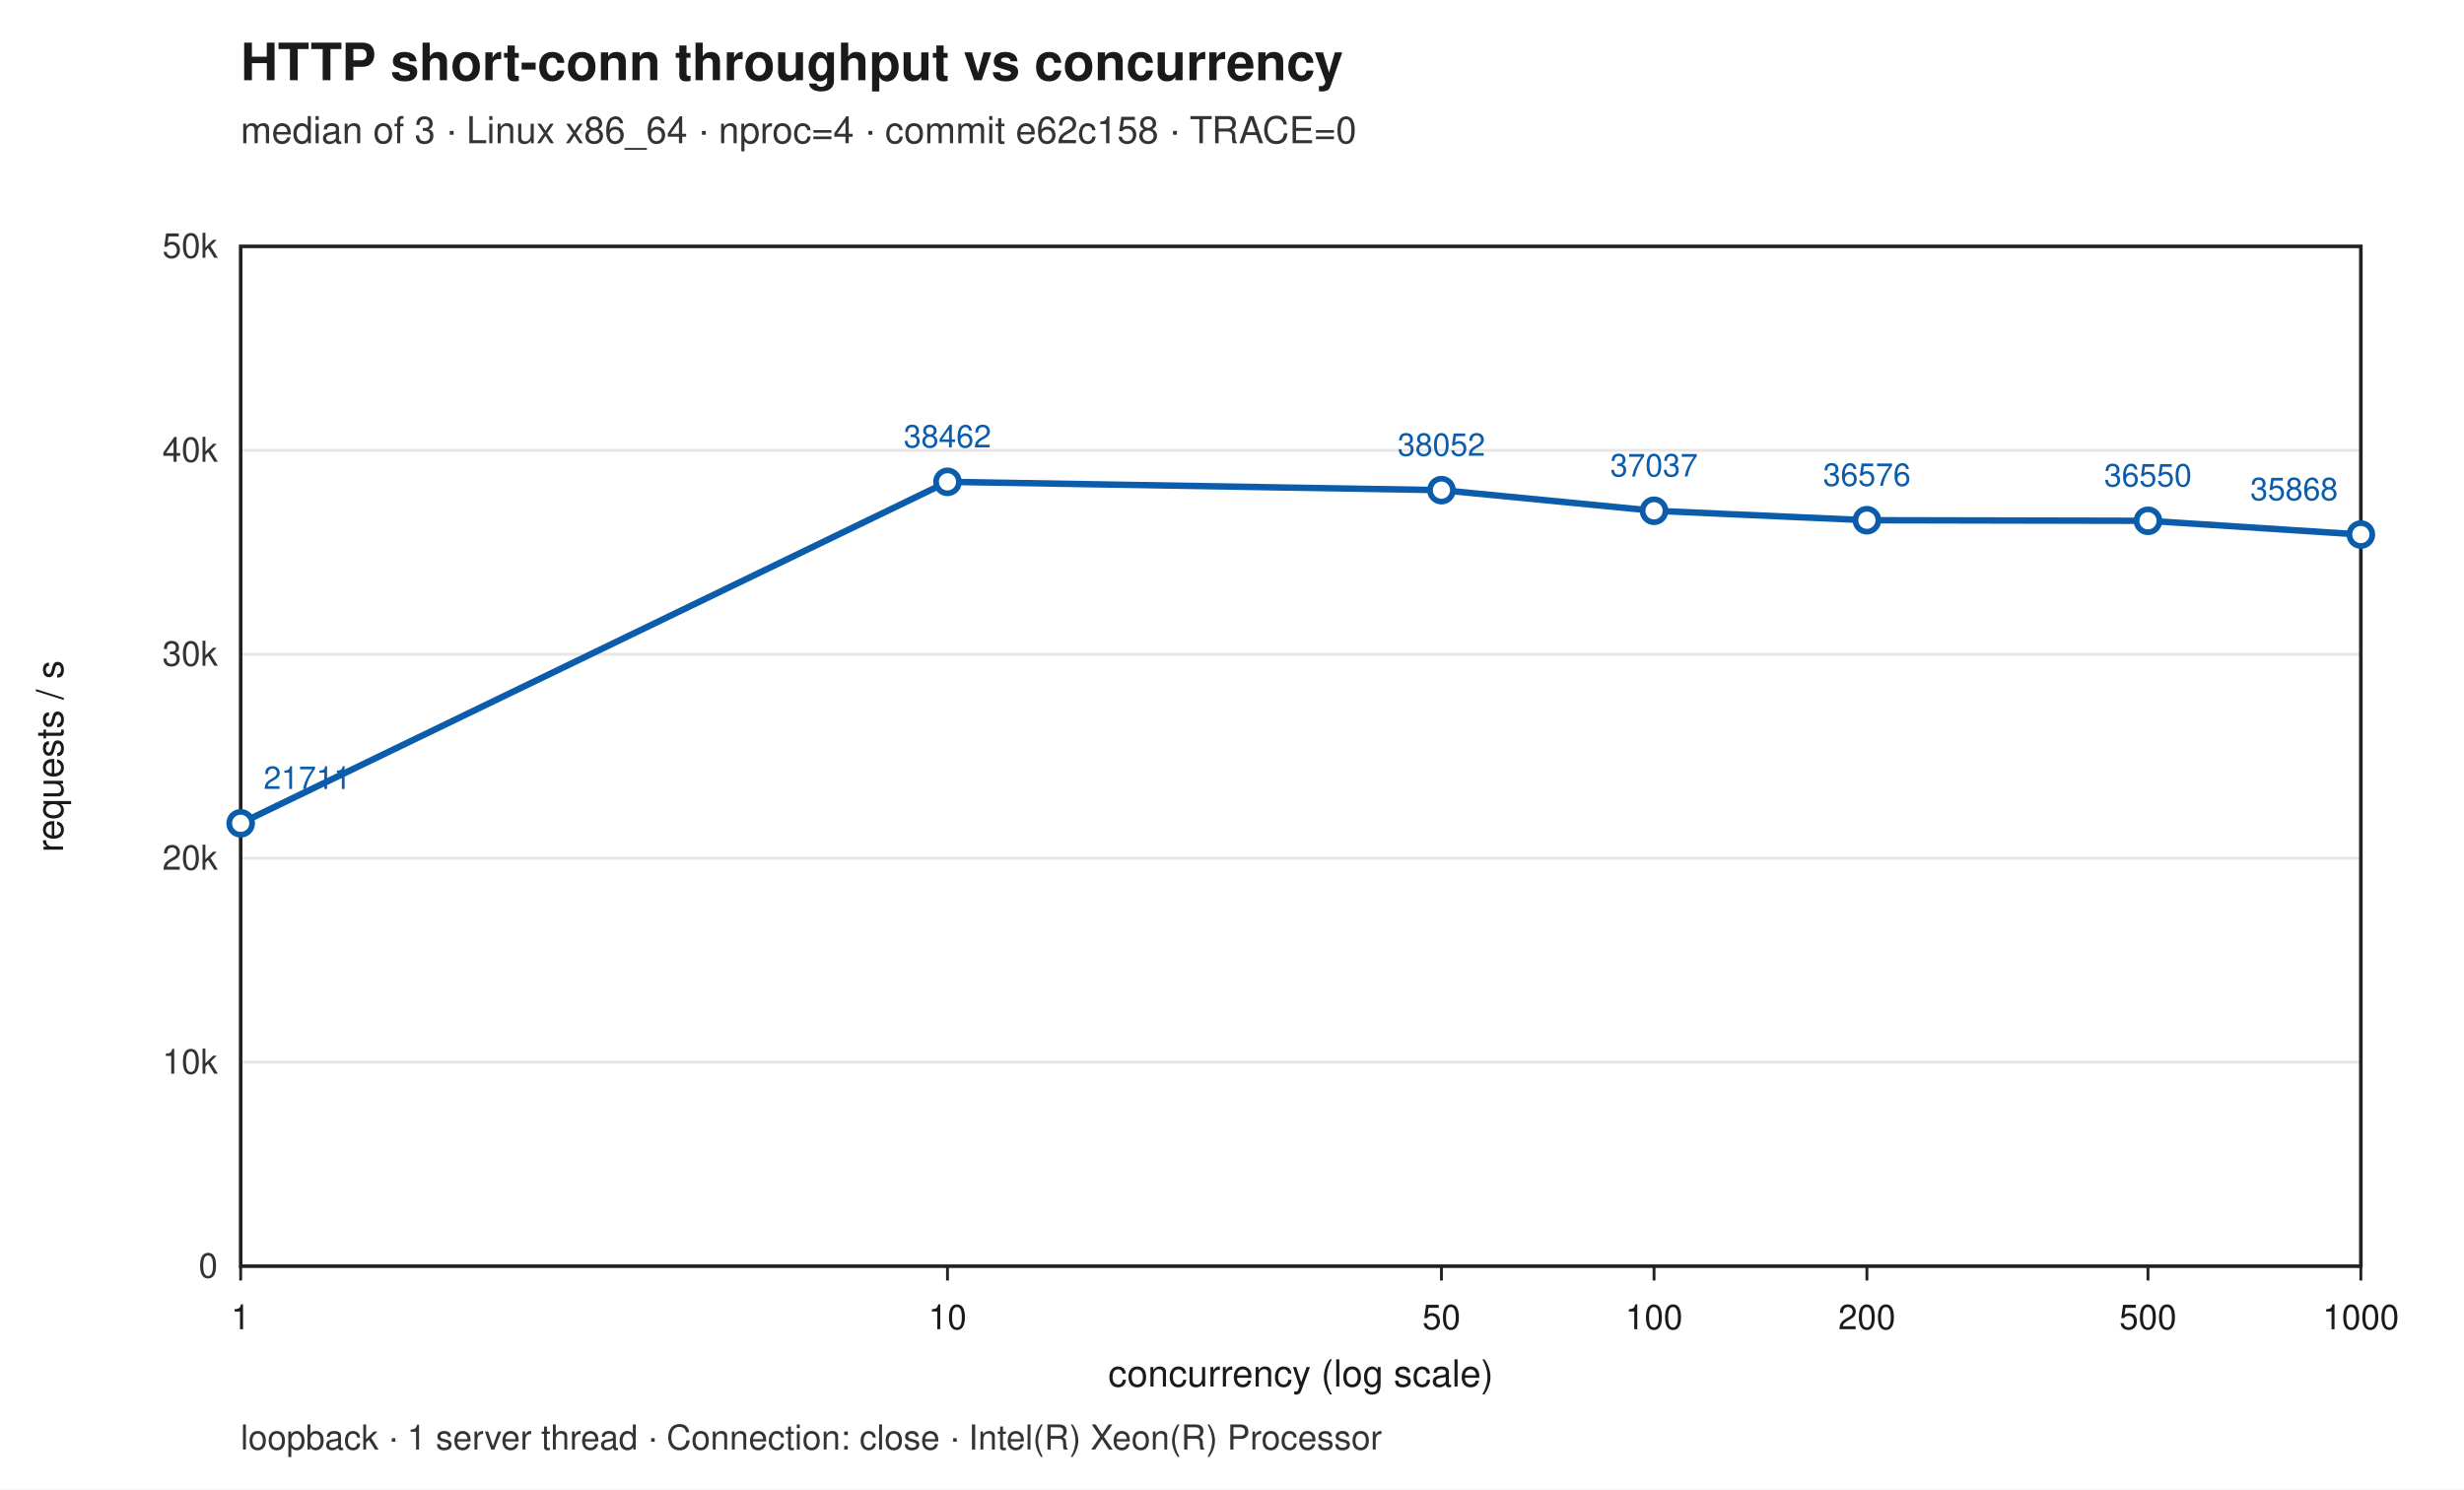
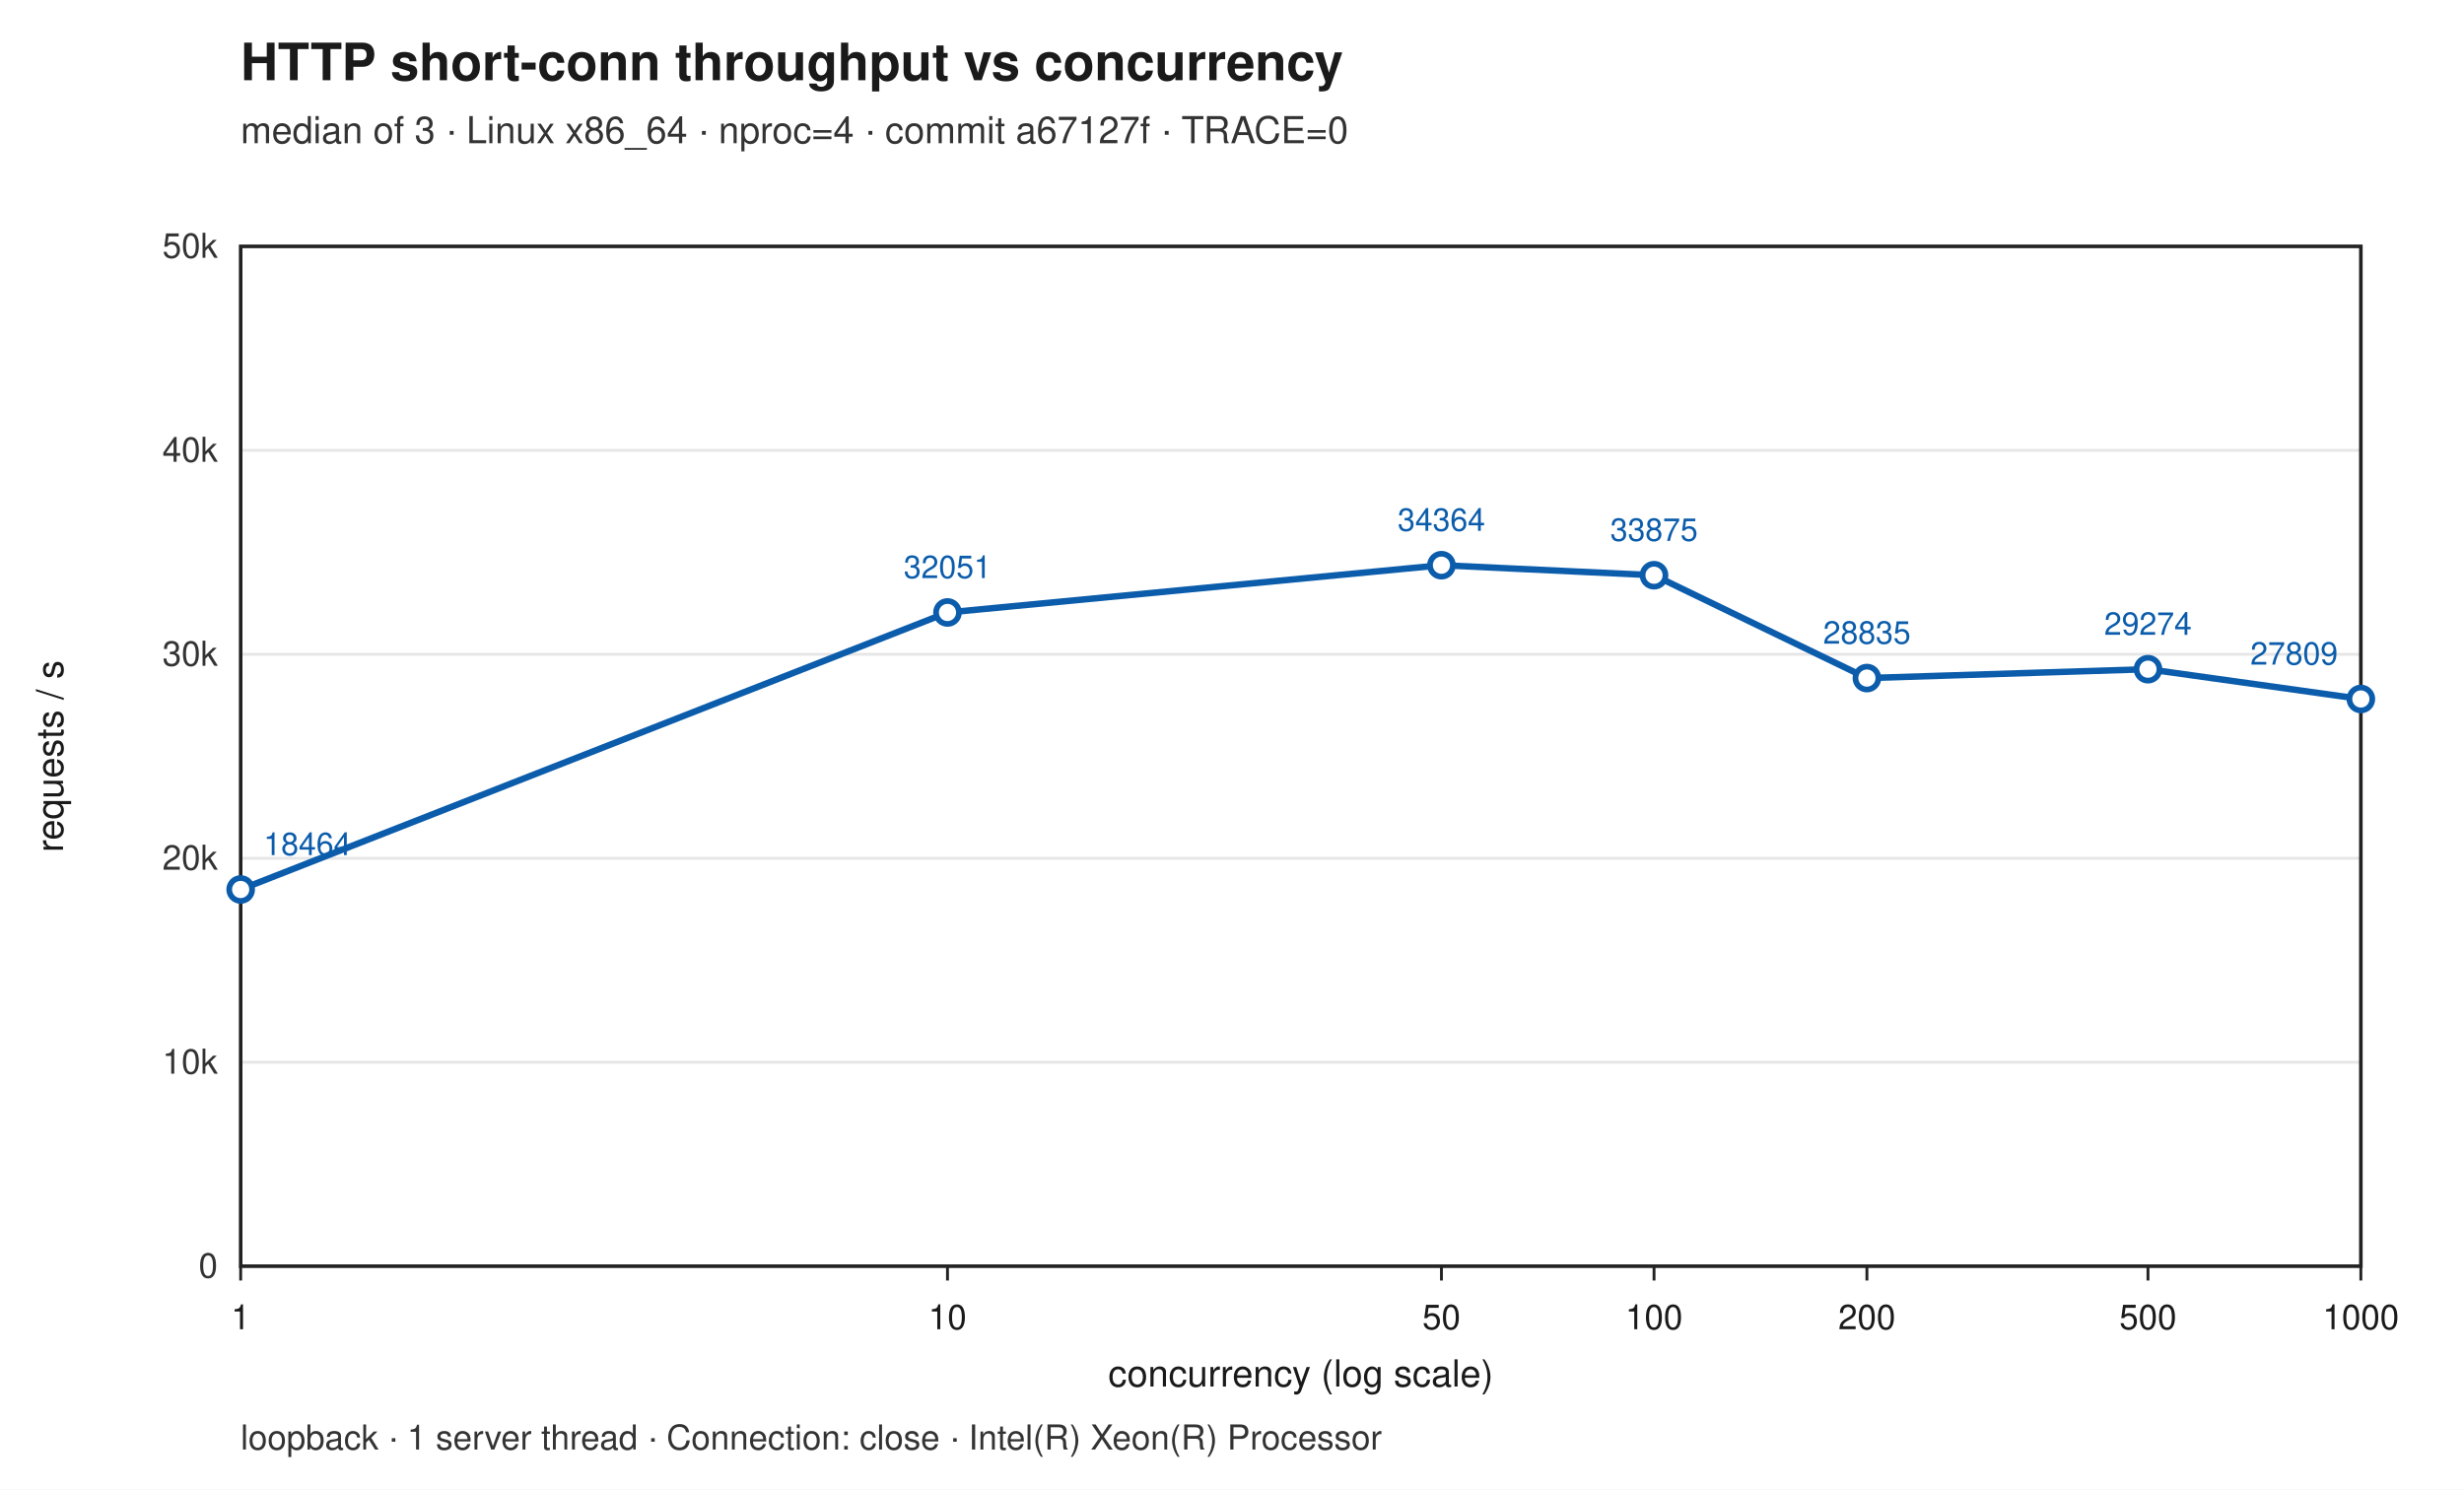
<svg xmlns="http://www.w3.org/2000/svg" width="860" height="520" viewBox="0 0 860 520" role="img">
  <rect x="0" y="0" width="860" height="520" fill="#ffffff" />
  <text x="84" y="28" font-family="Helvetica, Arial, sans-serif" font-size="18" font-weight="700" fill="#1a1a1a">HTTP short-conn throughput vs concurrency</text>
-   <text x="84" y="50" font-family="Helvetica, Arial, sans-serif" font-size="13" fill="#333333">median of 3 · Linux x86_64 · nproc=4 · commit e62c158 · TRACE=0</text>
+   <text x="84" y="50" font-family="Helvetica, Arial, sans-serif" font-size="13" fill="#333333">median of 3 · Linux x86_64 · nproc=4 · commit a67127f · TRACE=0</text>
  <line x1="84" y1="442.0" x2="824" y2="442.0" stroke="#e6e6e6" stroke-width="1" />
  <text x="76" y="446.0" text-anchor="end" font-family="Helvetica, Arial, sans-serif" font-size="12" fill="#333333">0</text>
  <line x1="84" y1="370.8" x2="824" y2="370.8" stroke="#e6e6e6" stroke-width="1" />
  <text x="76" y="374.8" text-anchor="end" font-family="Helvetica, Arial, sans-serif" font-size="12" fill="#333333">10k</text>
  <line x1="84" y1="299.6" x2="824" y2="299.6" stroke="#e6e6e6" stroke-width="1" />
  <text x="76" y="303.6" text-anchor="end" font-family="Helvetica, Arial, sans-serif" font-size="12" fill="#333333">20k</text>
  <line x1="84" y1="228.4" x2="824" y2="228.4" stroke="#e6e6e6" stroke-width="1" />
  <text x="76" y="232.4" text-anchor="end" font-family="Helvetica, Arial, sans-serif" font-size="12" fill="#333333">30k</text>
  <line x1="84" y1="157.2" x2="824" y2="157.2" stroke="#e6e6e6" stroke-width="1" />
  <text x="76" y="161.2" text-anchor="end" font-family="Helvetica, Arial, sans-serif" font-size="12" fill="#333333">40k</text>
  <line x1="84" y1="86.0" x2="824" y2="86.0" stroke="#e6e6e6" stroke-width="1" />
  <text x="76" y="90.0" text-anchor="end" font-family="Helvetica, Arial, sans-serif" font-size="12" fill="#333333">50k</text>
  <rect x="84" y="86" width="740" height="356" fill="none" stroke="#222222" stroke-width="1.25" />
  <line x1="84.0" y1="442" x2="84.0" y2="447" stroke="#222222" stroke-width="1" />
  <text x="84.0" y="464" text-anchor="middle" font-family="Helvetica, Arial, sans-serif" font-size="12" fill="#1a1a1a">1</text>
  <line x1="330.7" y1="442" x2="330.7" y2="447" stroke="#222222" stroke-width="1" />
  <text x="330.7" y="464" text-anchor="middle" font-family="Helvetica, Arial, sans-serif" font-size="12" fill="#1a1a1a">10</text>
  <line x1="503.1" y1="442" x2="503.1" y2="447" stroke="#222222" stroke-width="1" />
  <text x="503.1" y="464" text-anchor="middle" font-family="Helvetica, Arial, sans-serif" font-size="12" fill="#1a1a1a">50</text>
  <line x1="577.3" y1="442" x2="577.3" y2="447" stroke="#222222" stroke-width="1" />
  <text x="577.3" y="464" text-anchor="middle" font-family="Helvetica, Arial, sans-serif" font-size="12" fill="#1a1a1a">100</text>
  <line x1="651.6" y1="442" x2="651.6" y2="447" stroke="#222222" stroke-width="1" />
  <text x="651.6" y="464" text-anchor="middle" font-family="Helvetica, Arial, sans-serif" font-size="12" fill="#1a1a1a">200</text>
  <line x1="749.7" y1="442" x2="749.7" y2="447" stroke="#222222" stroke-width="1" />
  <text x="749.7" y="464" text-anchor="middle" font-family="Helvetica, Arial, sans-serif" font-size="12" fill="#1a1a1a">500</text>
  <line x1="824.0" y1="442" x2="824.0" y2="447" stroke="#222222" stroke-width="1" />
  <text x="824.0" y="464" text-anchor="middle" font-family="Helvetica, Arial, sans-serif" font-size="12" fill="#1a1a1a">1000</text>
  <text x="454" y="484" text-anchor="middle" font-family="Helvetica, Arial, sans-serif" font-size="13" fill="#1a1a1a">concurrency (log scale)</text>
  <text x="22" y="264.0" text-anchor="middle" transform="rotate(-90 22 264.0)" font-family="Helvetica, Arial, sans-serif" font-size="13" fill="#1a1a1a">requests / s</text>
-   <polyline fill="none" stroke="#0b5cab" stroke-width="2.25" stroke-linejoin="round" stroke-linecap="round" points="84.0,287.4 330.7,168.2 503.1,171.1 577.3,178.3 651.6,181.6 749.7,181.8 824.0,186.6" />
-   <circle cx="84.0" cy="287.4" r="4" fill="#ffffff" stroke="#0b5cab" stroke-width="2" />
-   <text x="92.0" y="275.4" text-anchor="start" font-family="Helvetica, Arial, sans-serif" font-size="11" fill="#0b5cab">21711</text>
-   <circle cx="330.7" cy="168.2" r="4" fill="#ffffff" stroke="#0b5cab" stroke-width="2" />
-   <text x="330.7" y="156.2" text-anchor="middle" font-family="Helvetica, Arial, sans-serif" font-size="11" fill="#0b5cab">38462</text>
-   <circle cx="503.1" cy="171.1" r="4" fill="#ffffff" stroke="#0b5cab" stroke-width="2" />
-   <text x="503.1" y="159.1" text-anchor="middle" font-family="Helvetica, Arial, sans-serif" font-size="11" fill="#0b5cab">38052</text>
-   <circle cx="577.3" cy="178.3" r="4" fill="#ffffff" stroke="#0b5cab" stroke-width="2" />
-   <text x="577.3" y="166.3" text-anchor="middle" font-family="Helvetica, Arial, sans-serif" font-size="11" fill="#0b5cab">37037</text>
-   <circle cx="651.6" cy="181.6" r="4" fill="#ffffff" stroke="#0b5cab" stroke-width="2" />
-   <text x="651.6" y="169.6" text-anchor="middle" font-family="Helvetica, Arial, sans-serif" font-size="11" fill="#0b5cab">36576</text>
-   <circle cx="749.7" cy="181.8" r="4" fill="#ffffff" stroke="#0b5cab" stroke-width="2" />
-   <text x="749.7" y="169.8" text-anchor="middle" font-family="Helvetica, Arial, sans-serif" font-size="11" fill="#0b5cab">36550</text>
-   <circle cx="824.0" cy="186.6" r="4" fill="#ffffff" stroke="#0b5cab" stroke-width="2" />
-   <text x="816.0" y="174.6" text-anchor="end" font-family="Helvetica, Arial, sans-serif" font-size="11" fill="#0b5cab">35868</text>
+   <polyline fill="none" stroke="#0b5cab" stroke-width="2.25" stroke-linejoin="round" stroke-linecap="round" points="84.0,310.5 330.7,213.8 503.1,197.3 577.3,200.8 651.6,236.7 749.7,233.6 824.0,244.0" />
+   <circle cx="84.0" cy="310.5" r="4" fill="#ffffff" stroke="#0b5cab" stroke-width="2" />
+   <text x="92.0" y="298.5" text-anchor="start" font-family="Helvetica, Arial, sans-serif" font-size="11" fill="#0b5cab">18464</text>
+   <circle cx="330.7" cy="213.8" r="4" fill="#ffffff" stroke="#0b5cab" stroke-width="2" />
+   <text x="330.7" y="201.8" text-anchor="middle" font-family="Helvetica, Arial, sans-serif" font-size="11" fill="#0b5cab">32051</text>
+   <circle cx="503.1" cy="197.3" r="4" fill="#ffffff" stroke="#0b5cab" stroke-width="2" />
+   <text x="503.1" y="185.3" text-anchor="middle" font-family="Helvetica, Arial, sans-serif" font-size="11" fill="#0b5cab">34364</text>
+   <circle cx="577.3" cy="200.8" r="4" fill="#ffffff" stroke="#0b5cab" stroke-width="2" />
+   <text x="577.3" y="188.8" text-anchor="middle" font-family="Helvetica, Arial, sans-serif" font-size="11" fill="#0b5cab">33875</text>
+   <circle cx="651.6" cy="236.7" r="4" fill="#ffffff" stroke="#0b5cab" stroke-width="2" />
+   <text x="651.6" y="224.7" text-anchor="middle" font-family="Helvetica, Arial, sans-serif" font-size="11" fill="#0b5cab">28835</text>
+   <circle cx="749.7" cy="233.6" r="4" fill="#ffffff" stroke="#0b5cab" stroke-width="2" />
+   <text x="749.7" y="221.6" text-anchor="middle" font-family="Helvetica, Arial, sans-serif" font-size="11" fill="#0b5cab">29274</text>
+   <circle cx="824.0" cy="244.0" r="4" fill="#ffffff" stroke="#0b5cab" stroke-width="2" />
+   <text x="816.0" y="232.0" text-anchor="end" font-family="Helvetica, Arial, sans-serif" font-size="11" fill="#0b5cab">27809</text>
  <text x="84" y="506" font-family="Helvetica, Arial, sans-serif" font-size="12" fill="#333333">loopback · 1 server thread · Connection: close · Intel(R) Xeon(R) Processor</text>
</svg>
